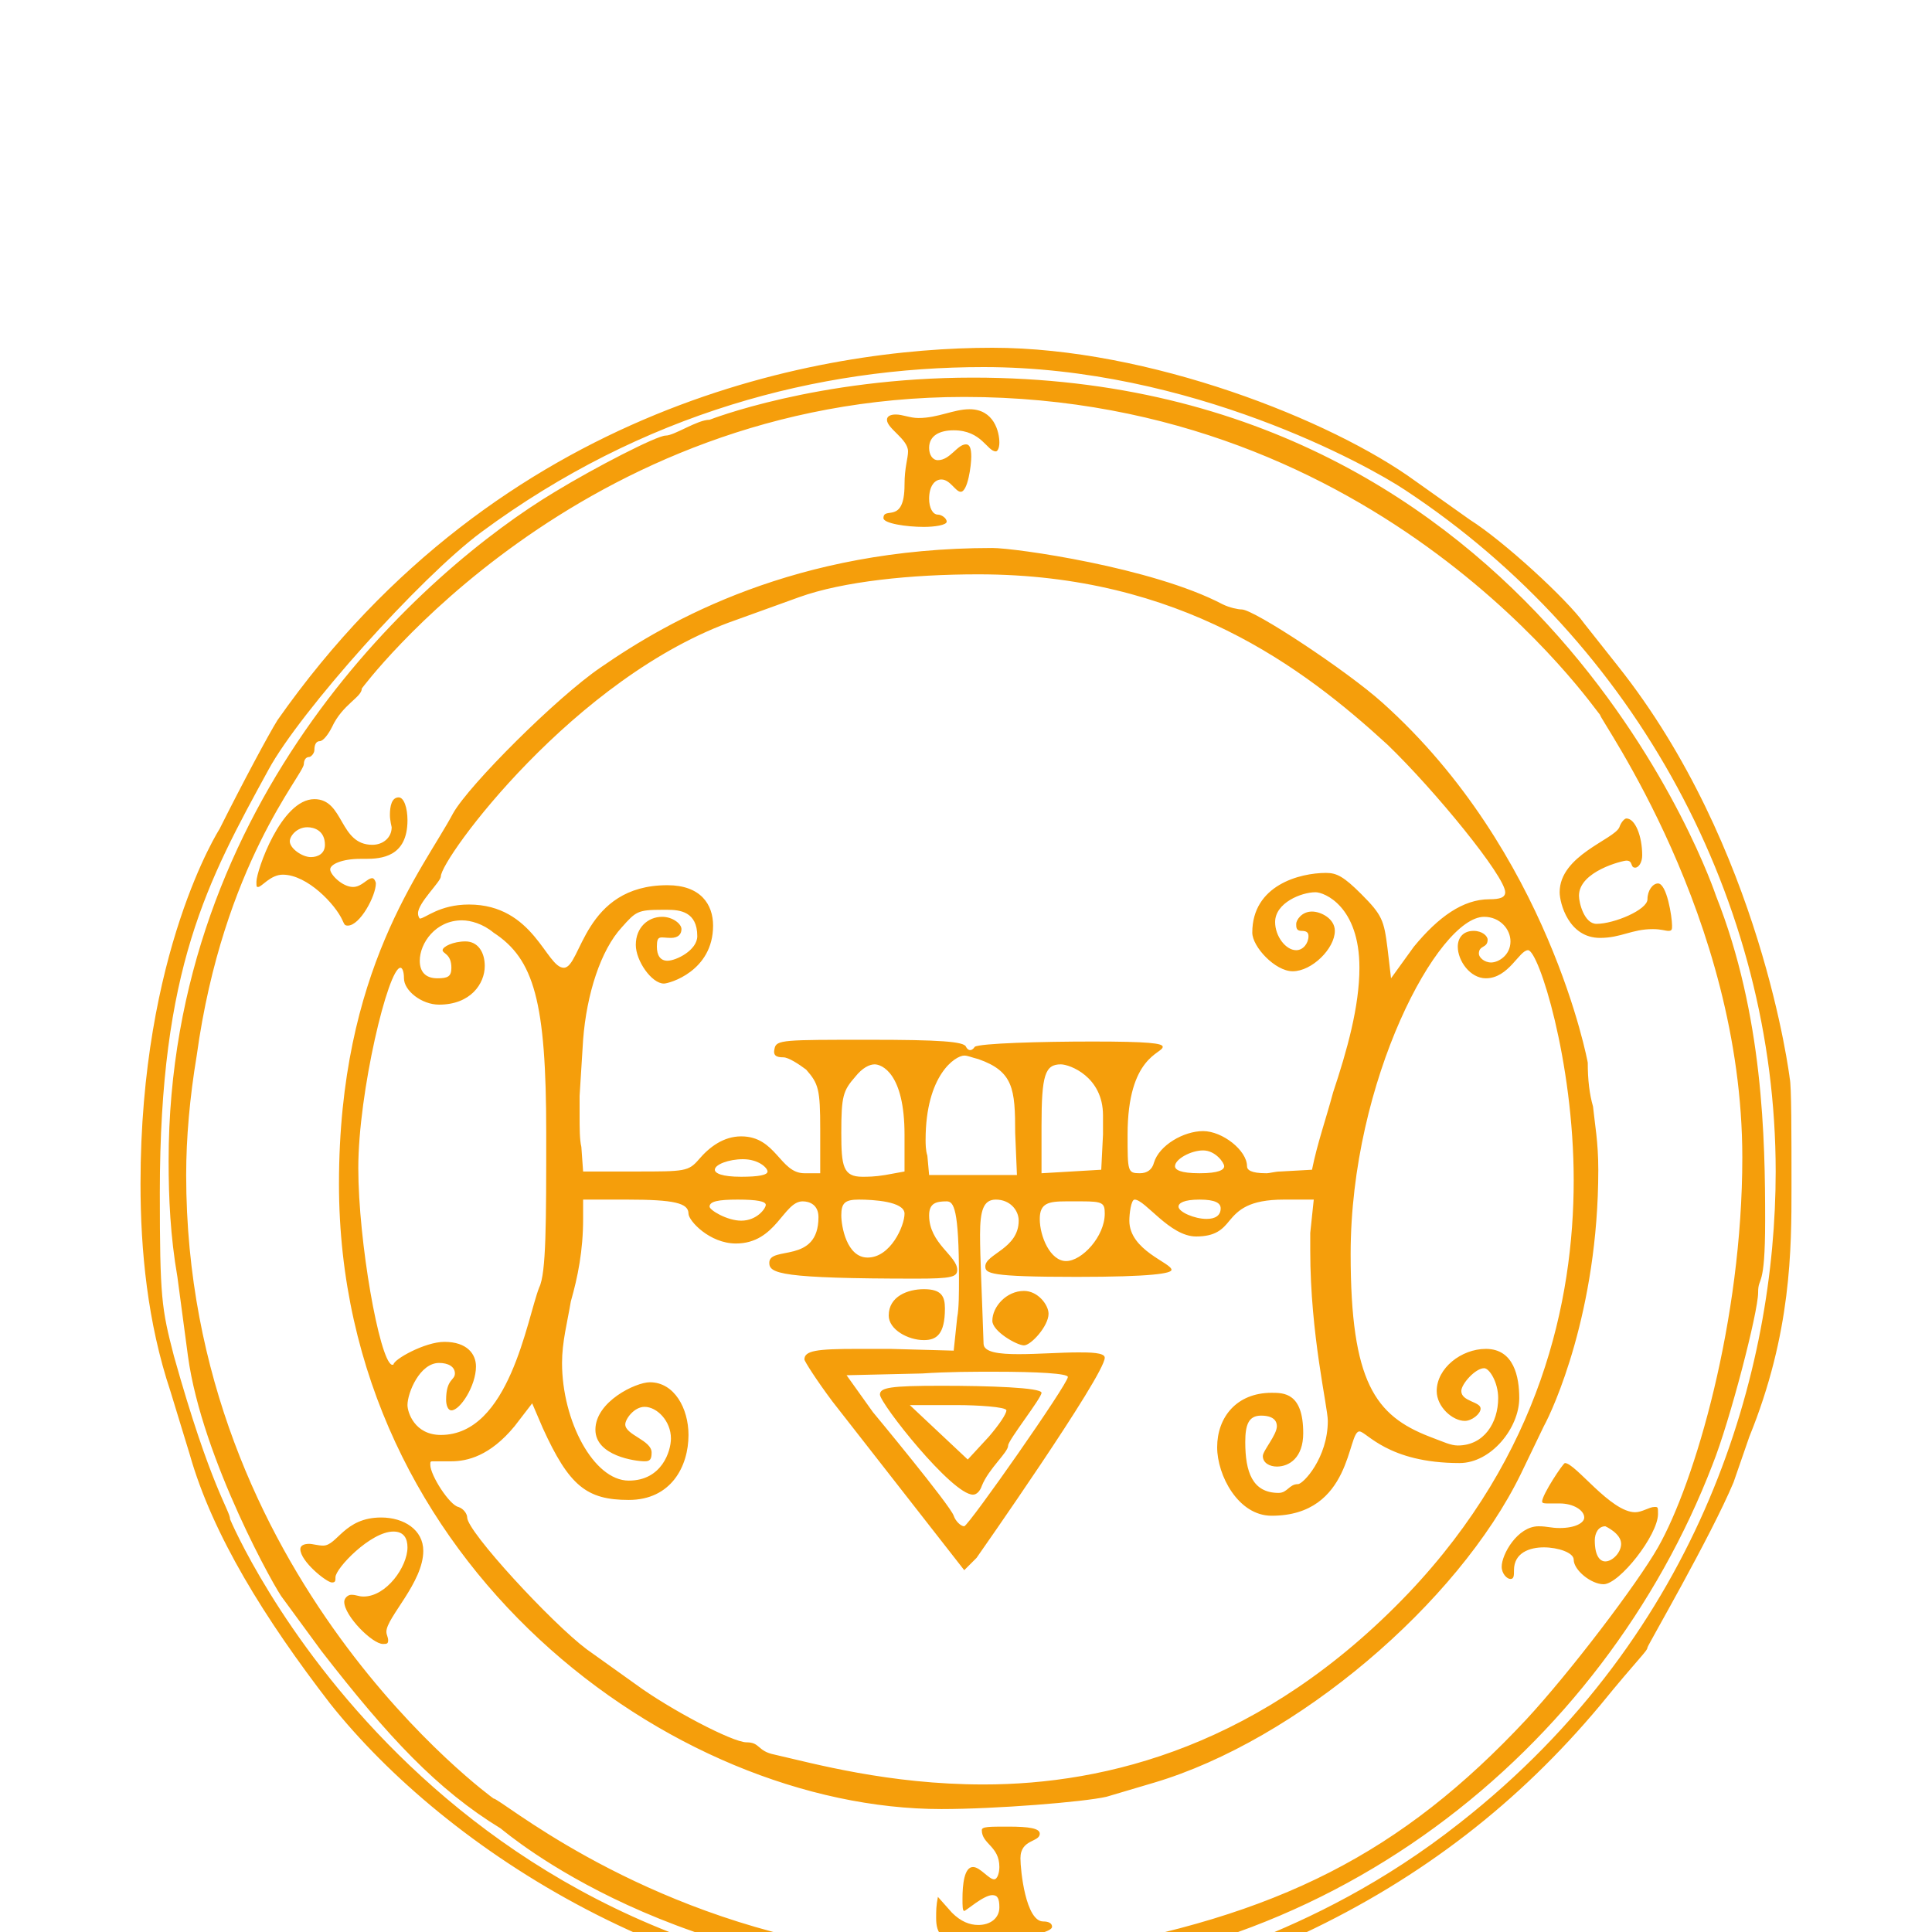
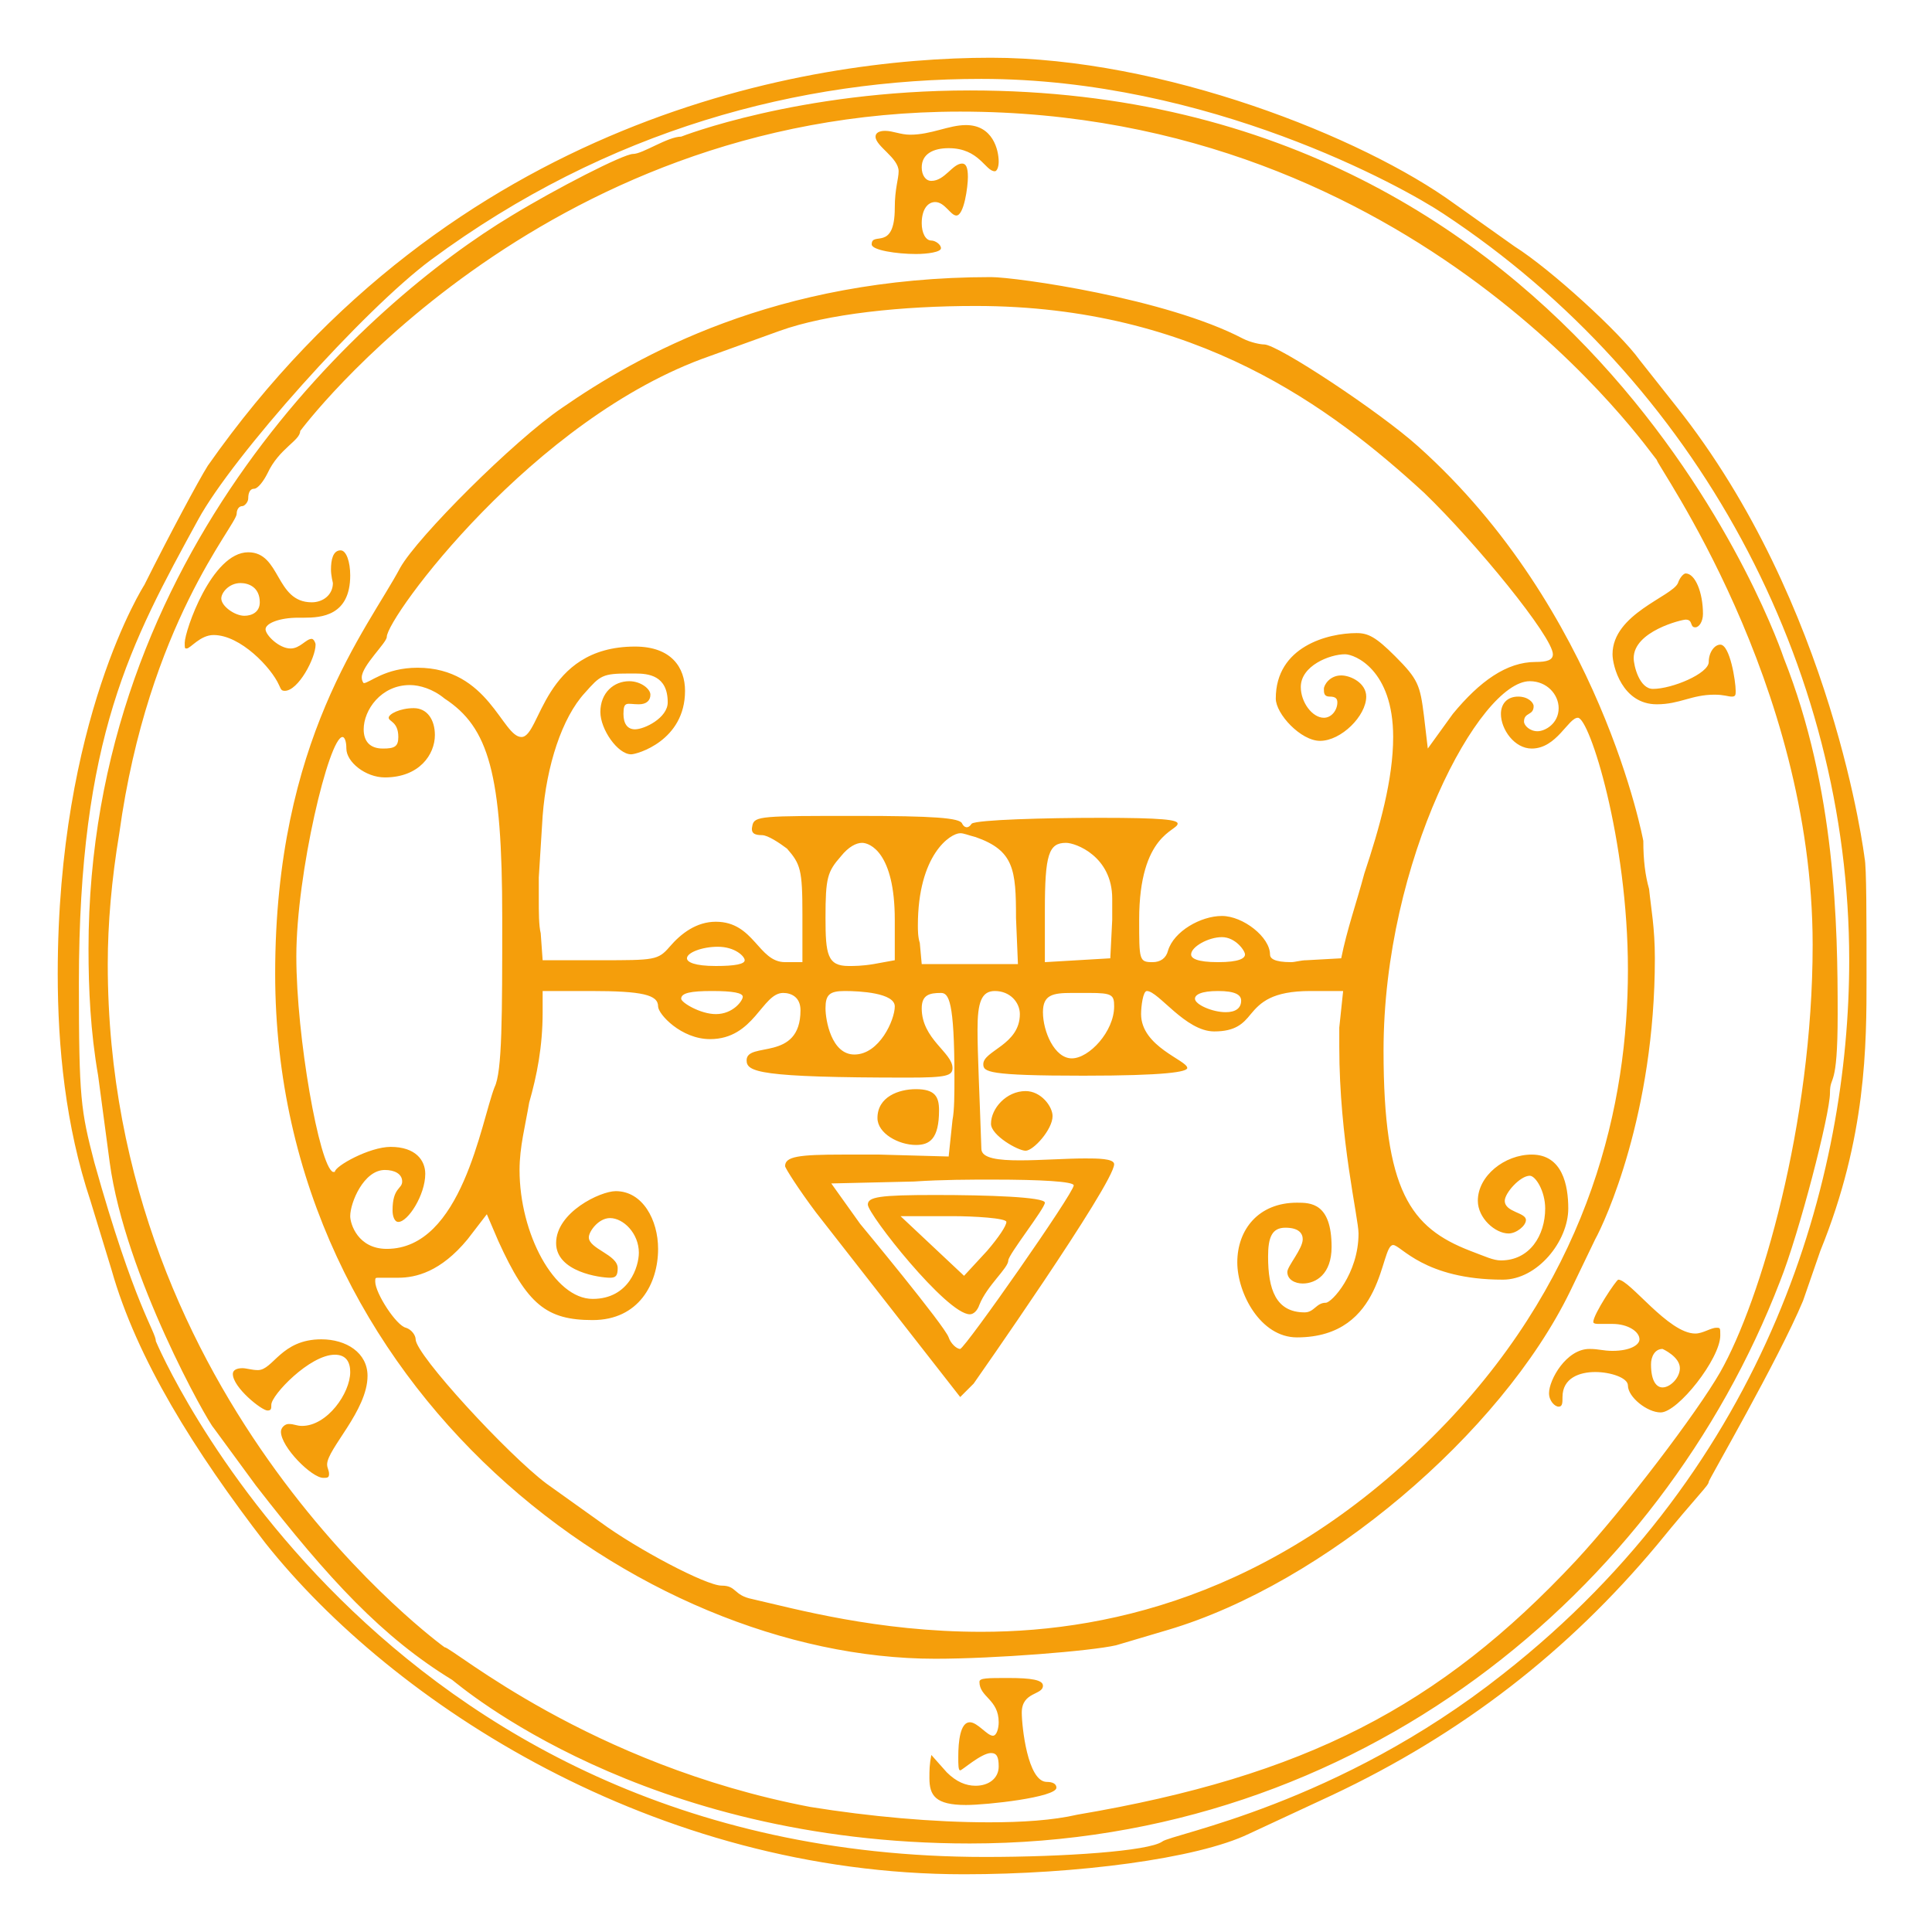
- <svg xmlns="http://www.w3.org/2000/svg" viewBox="-50 -50 1100 1100">
-   <g transform="translate(0, 1000) scale(1, -1)">
+ <svg xmlns="http://www.w3.org/2000/svg" viewBox="0 -122 1000 1004">
+   <g transform="translate(0, 760) scale(1, -1)">
    <path d="M501 -92C559 -92 622 -84 649 -71L692 -51C760 -19 815 24 861 79C883 106 888 110 888 112C888 113 924 175 937 206L946 232C970 291 970 339 970 374C970 404 970 432 969 436C969 436 953 568 871 671L852 695C842 709 806 742 787 754L756 776C708 811 604 852 515 852C419 852 235 821 108 640C103 632 88 604 75 578C75 578 30 508 30 376C30 338 34 297 47 258L58 222C71 176 101 128 138 80C204 -3 340 -92 501 -92ZM512 -83C193 -83 81 185 81 185C81 190 70 203 49 278C42 305 41 311 41 371C41 499 68 548 103 612C121 645 189 721 224 747C316 815 416 841 510 841C628 841 729 785 750 771C882 684 961 536 961 383C961 271 920 121 781 12C695 -56 609 -71 604 -75C597 -80 553 -83 512 -83ZM504 -76C706 -76 863 55 925 216C935 241 951 303 951 314C951 324 955 315 955 355C955 401 954 472 927 540C927 540 829 835 504 835C415 835 354 811 354 811C347 811 334 802 329 802C324 802 289 784 266 770C191 725 46 595 46 389C46 368 47 346 51 323L57 278C65 219 108 143 111 140L133 110C171 61 199 31 235 9C239 6 334 -76 504 -76ZM514 -65C485 -65 452 -62 421 -57C306 -35 235 26 231 26C231 26 56 152 56 381C56 402 58 425 62 449C77 558 123 609 123 615C123 617 124 619 126 619C127 619 129 621 129 623C129 626 130 628 132 628C134 628 137 632 139 636C145 649 156 653 156 658C156 658 279 824 499 824C737 824 858 646 861 643C861 640 942 528 942 391C942 298 915 206 894 169C882 148 844 98 819 71C748 -5 678 -41 560 -61C547 -64 531 -65 514 -65ZM476 750C482 750 489 751 489 753C489 755 486 757 484 757C481 757 479 761 479 766C479 773 482 777 486 777C491 777 494 770 497 770C501 770 503 785 503 790C503 795 502 797 500 797C495 797 491 788 484 788C481 788 479 791 479 795C479 802 485 805 493 805C509 805 512 793 517 793C518 793 519 795 519 798C519 804 516 817 502 817C493 817 484 812 473 812C468 812 464 814 460 814C457 814 455 813 455 811C455 806 467 800 467 793C467 789 465 784 465 774C465 751 453 762 453 755C453 752 466 750 476 750ZM486 20C517 20 567 24 580 27L607 35C688 59 780 137 816 211L829 238C834 247 860 303 860 384C860 400 858 410 857 420C855 427 854 435 854 445C854 445 832 565 737 650C717 668 664 703 657 703C655 703 650 704 646 706C606 727 528 738 515 738C403 738 331 697 292 670C267 653 217 603 208 587C191 555 143 498 143 376C143 159 333 20 486 20ZM408 382C394 382 392 403 372 403C362 403 354 397 348 390C342 383 340 383 312 383H282L281 397C280 401 280 408 280 415V426L282 458C284 484 292 509 304 522C312 531 313 532 327 532H330C337 532 347 531 347 517C347 509 335 503 330 503C326 503 324 506 324 511C324 518 326 516 332 516C336 516 338 518 338 521C338 524 333 528 327 528C319 528 312 522 312 512C312 503 321 490 328 490C331 490 356 497 356 523C356 535 349 546 330 546C282 546 281 499 271 499C261 499 254 535 217 535C200 535 192 527 189 527C189 527 188 528 188 530C188 536 201 548 201 551C201 561 277 665 369 697L405 710C430 719 469 723 507 723C622 723 692 670 740 626C767 600 807 551 807 542C807 539 804 538 798 538C783 538 769 528 755 511L742 493L740 510C738 526 737 529 725 541C715 551 711 553 705 553C690 553 663 546 663 519C663 511 676 497 686 497C697 497 710 510 710 520C710 527 702 531 697 531C691 531 688 526 688 524C688 522 688 520 691 520C694 520 695 519 695 517C695 513 692 509 688 509C682 509 676 517 676 525C676 536 691 542 699 542C704 542 724 534 724 499C724 477 717 452 709 428C705 413 700 399 697 384L679 383C676 383 673 382 671 382C662 382 660 384 660 386C660 395 646 406 635 406C624 406 610 398 607 388C606 384 603 382 599 382C592 382 592 383 592 404C592 449 612 450 612 454C612 456 604 457 572 457C543 457 508 456 505 454C503 451 501 452 500 454C499 457 485 458 445 458C396 458 392 458 391 453C390 449 392 448 396 448C399 448 405 444 409 441C416 433 417 430 417 407V382ZM148 523C155 523 164 540 164 547C164 548 163 550 162 550C159 550 156 545 151 545C145 545 138 552 138 555C138 558 145 561 155 561H158C167 561 182 562 182 583C182 590 180 596 177 596C173 596 172 591 172 586C172 583 173 579 173 579C173 573 168 569 162 569C143 569 146 595 129 595C110 595 96 554 96 548C96 545 96 545 97 545C99 545 104 552 111 552C125 552 141 535 145 526C146 524 146 523 148 523ZM861 516C873 516 879 521 891 521C896 521 898 520 900 520C902 520 902 521 902 523C902 528 899 547 894 547C891 547 888 543 888 538C888 532 869 524 859 524C852 524 849 536 849 540C849 554 874 560 876 560C880 560 878 556 881 556C883 556 885 559 885 563C885 574 881 584 876 584C875 584 873 582 872 579C869 572 838 563 838 542C838 536 843 516 861 516ZM127 562C122 562 115 567 115 571C115 574 119 579 125 579C129 579 135 577 135 569C135 564 131 562 127 562ZM510 34C456 34 413 46 391 51C381 53 383 58 375 58C367 58 331 77 312 91L284 111C264 126 216 178 216 186C216 188 214 191 211 192C206 193 195 210 195 216C195 218 195 218 197 218H207C216 218 229 221 243 238L253 251L259 237C274 204 284 196 308 196C332 196 342 215 342 233C342 248 334 263 320 263C312 263 289 252 289 236C289 221 312 218 317 218C320 218 321 219 321 223C321 230 306 233 306 239C306 242 311 249 317 249C324 249 332 241 332 231C332 224 327 207 308 207C288 207 270 241 270 274C270 286 273 297 275 309C279 323 282 338 282 356V367H307C334 367 342 365 342 359C342 355 354 342 369 342C392 342 396 366 407 366C411 366 416 364 416 357C416 330 388 341 388 331C388 325 394 322 472 322C492 322 495 323 495 327C495 335 479 342 479 358C479 365 483 366 489 366C493 366 496 362 496 322C496 314 496 305 495 300L493 281L457 282H438C415 282 408 281 408 276C408 275 415 264 424 252L499 156L506 163C506 163 579 267 579 277C579 280 570 280 564 280C554 280 541 279 530 279C519 279 510 280 510 285C509 315 508 334 508 347C508 361 510 367 517 367C525 367 530 361 530 355C530 339 511 336 511 329C511 325 513 323 563 323C606 323 617 325 617 327C617 331 593 338 593 355C593 359 594 367 596 367C602 367 616 346 631 346C642 346 646 350 650 355C655 361 661 367 681 367H698L696 348V338C696 290 706 249 706 241C706 220 692 205 689 205C684 205 683 200 678 200C663 200 659 212 659 229C659 239 661 244 668 244C675 244 677 241 677 238C677 233 669 224 669 221C669 217 673 215 677 215C684 215 692 220 692 234C692 257 681 257 674 257C654 257 643 243 643 226C643 210 655 187 674 187C720 187 717 235 724 235C728 235 740 217 781 217C799 217 815 237 815 254C815 266 812 282 796 282C782 282 768 271 768 258C768 249 777 241 784 241C788 241 793 245 793 248C793 252 782 252 782 258C782 262 790 271 795 271C798 271 803 263 803 254C803 240 795 227 780 227C776 227 772 229 764 232C733 244 719 263 719 336C719 435 769 528 795 528C804 528 810 521 810 514C810 506 803 502 799 502C795 502 792 505 792 507C792 512 797 510 797 515C797 517 794 520 789 520C783 520 780 516 780 511C780 503 787 493 796 493C809 493 815 509 820 509C826 509 846 446 846 378C846 309 827 222 752 143C669 56 580 34 510 34ZM201 233C186 233 182 246 182 250C182 257 189 274 200 274C205 274 209 272 209 268C209 264 204 265 204 253C204 250 205 247 207 247C212 247 221 261 221 272C221 279 216 286 203 286C192 286 174 276 174 273H173C166 276 154 343 154 385C154 428 171 499 178 499C179 499 180 497 180 493C180 486 190 478 200 478C218 478 226 490 226 500C226 508 222 514 215 514C208 514 202 511 202 509C202 507 207 507 207 499C207 494 205 493 199 493C192 493 189 497 189 503C189 513 198 526 213 526C218 526 225 524 231 519C254 504 261 480 261 405C261 354 261 325 257 317C250 299 240 233 201 233ZM479 381 478 392C477 395 477 399 477 401C477 438 494 449 499 449C501 449 503 448 507 447C527 440 528 430 528 405L529 381ZM441 380C430 380 429 386 429 405C429 426 430 429 437 437C441 442 445 444 448 444C452 444 465 439 465 404V383L454 381C448 380 444 380 441 380ZM543 382V409C543 438 545 444 554 444C559 444 578 437 578 415V404L577 384ZM633 382C622 382 619 384 619 386C619 390 628 395 635 395C642 395 647 388 647 386C647 384 644 382 633 382ZM372 380C361 380 357 382 357 384C357 387 365 390 373 390C382 390 387 385 387 383C387 381 382 380 372 380ZM372 355C364 355 354 361 354 363C354 366 359 367 370 367C381 367 386 366 386 364C386 362 381 355 372 355ZM444 334C432 334 429 352 429 358C429 365 431 367 439 367C447 367 465 366 465 359C465 352 457 334 444 334ZM637 356C630 356 621 360 621 363C621 365 624 367 633 367C642 367 645 365 645 362C645 358 642 356 637 356ZM557 332C548 332 542 346 542 356C542 365 547 366 557 366H566C578 366 579 365 579 359C579 346 566 332 557 332ZM476 287C483 287 488 290 488 305C488 312 486 316 476 316C467 316 456 312 456 301C456 293 467 287 476 287ZM533 284C537 284 547 295 547 302C547 307 541 315 533 315C523 315 515 306 515 298C515 292 529 284 533 284ZM499 181C497 181 494 184 493 187C491 193 447 246 447 246L432 267L475 268C490 269 504 269 516 269C541 269 558 268 558 266C558 262 502 182 499 181ZM504 199C506 199 508 201 509 204C513 214 524 223 524 227C524 230 543 254 543 257C543 260 513 261 486 261C457 261 451 260 451 256C451 251 492 199 504 199ZM501 219 468 250H495C506 250 523 249 523 247C523 245 519 239 513 232ZM863 148C872 148 894 176 894 188C894 192 894 192 892 192C889 192 885 189 881 189C867 189 847 217 841 217C840 217 828 199 828 195C828 194 830 194 831 194H838C846 194 852 190 852 186C852 183 847 180 838 180C833 180 831 181 826 181C814 181 805 165 805 158C805 154 808 151 810 151C812 151 812 153 812 156C812 166 821 169 829 169C837 169 846 166 846 162C846 156 856 148 863 148ZM168 114C170 114 171 114 171 116C171 118 170 119 170 121C170 129 191 149 191 167C191 179 180 186 167 186C146 186 142 170 134 170C131 170 128 171 126 171C123 171 121 170 121 168C121 161 136 149 139 149C141 149 141 150 141 152C141 157 161 178 174 178C180 178 182 174 182 169C182 158 170 141 157 141C154 141 153 142 150 142C148 142 146 140 146 138C146 130 162 114 168 114ZM864 161C861 161 858 164 858 173C858 177 860 181 864 181C864 181 873 177 873 171C873 166 868 161 864 161ZM502 -56C513 -56 549 -52 549 -47C549 -45 547 -44 544 -44C534 -44 531 -15 531 -8C531 3 542 1 542 6C542 9 536 10 524 10C513 10 509 10 509 8C509 0 519 -1 519 -13C519 -16 518 -20 516 -20C513 -20 508 -13 504 -13C499 -13 498 -23 498 -31C498 -35 498 -38 499 -38C500 -38 510 -29 515 -29C518 -29 519 -31 519 -36C519 -42 514 -46 507 -46C502 -46 497 -44 492 -39L484 -30C483 -35 483 -38 483 -42C483 -51 486 -56 502 -56Z" fill="#f59e0b" stroke="none" />
  </g>
</svg>
